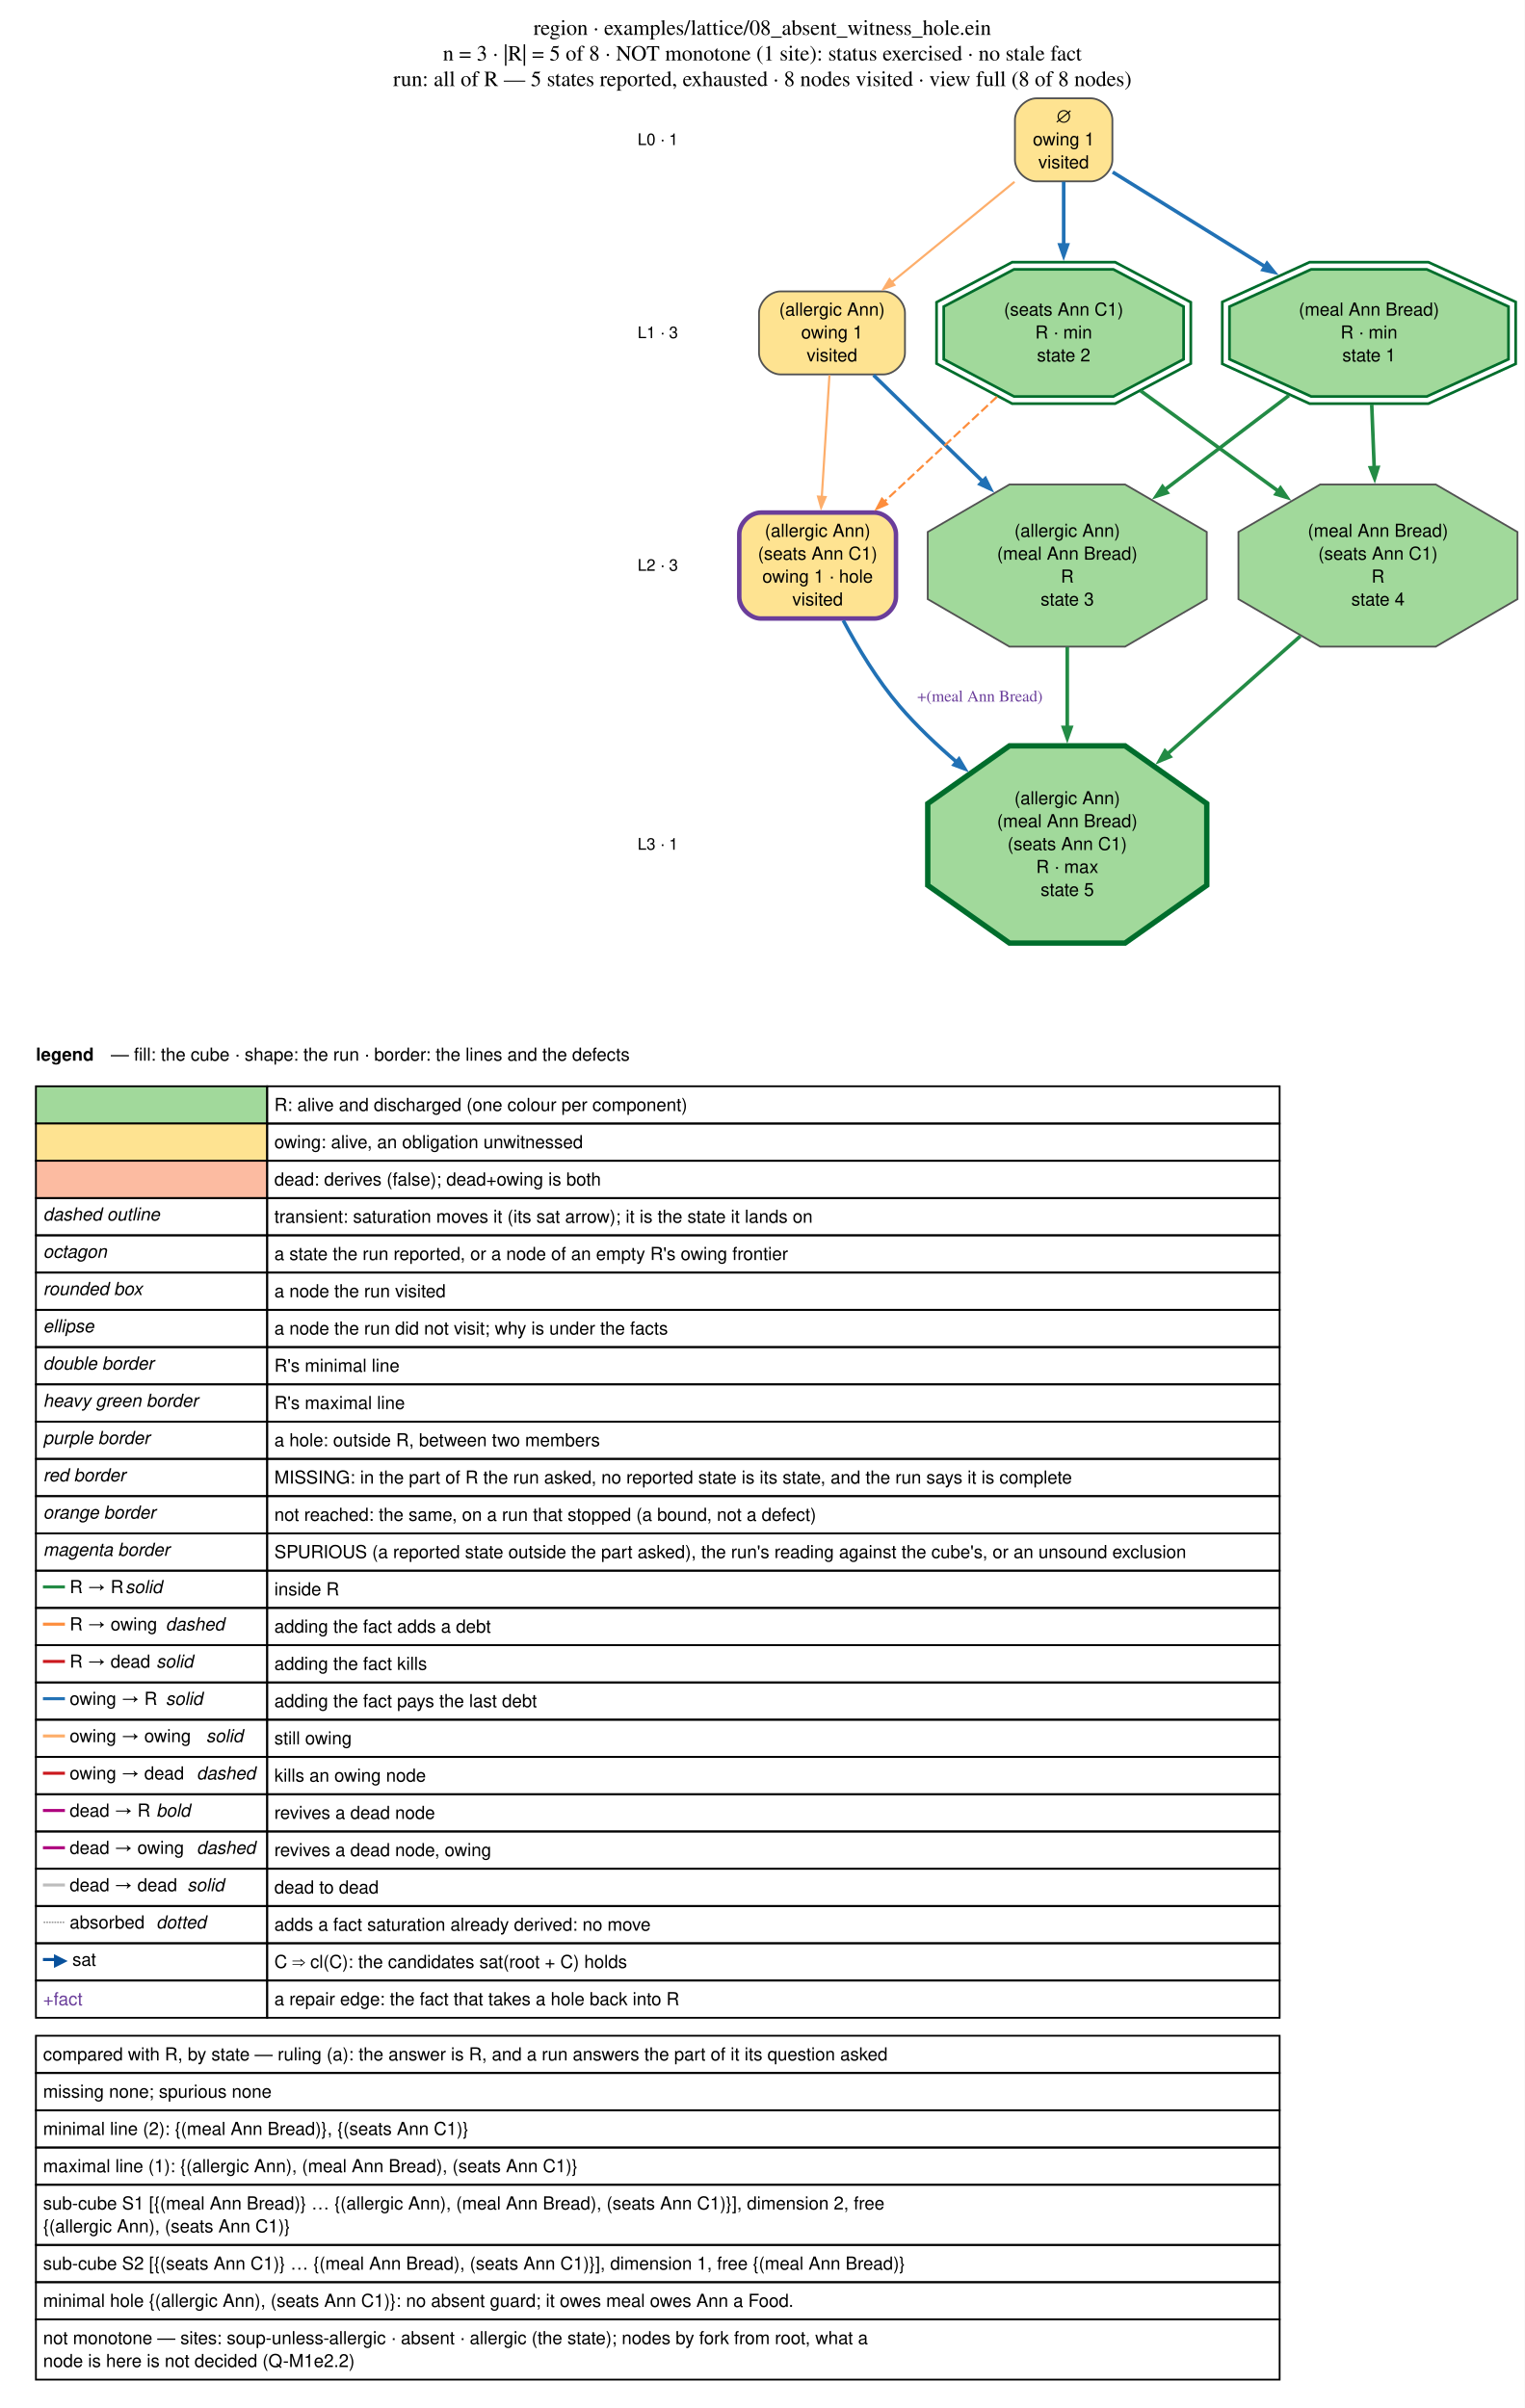
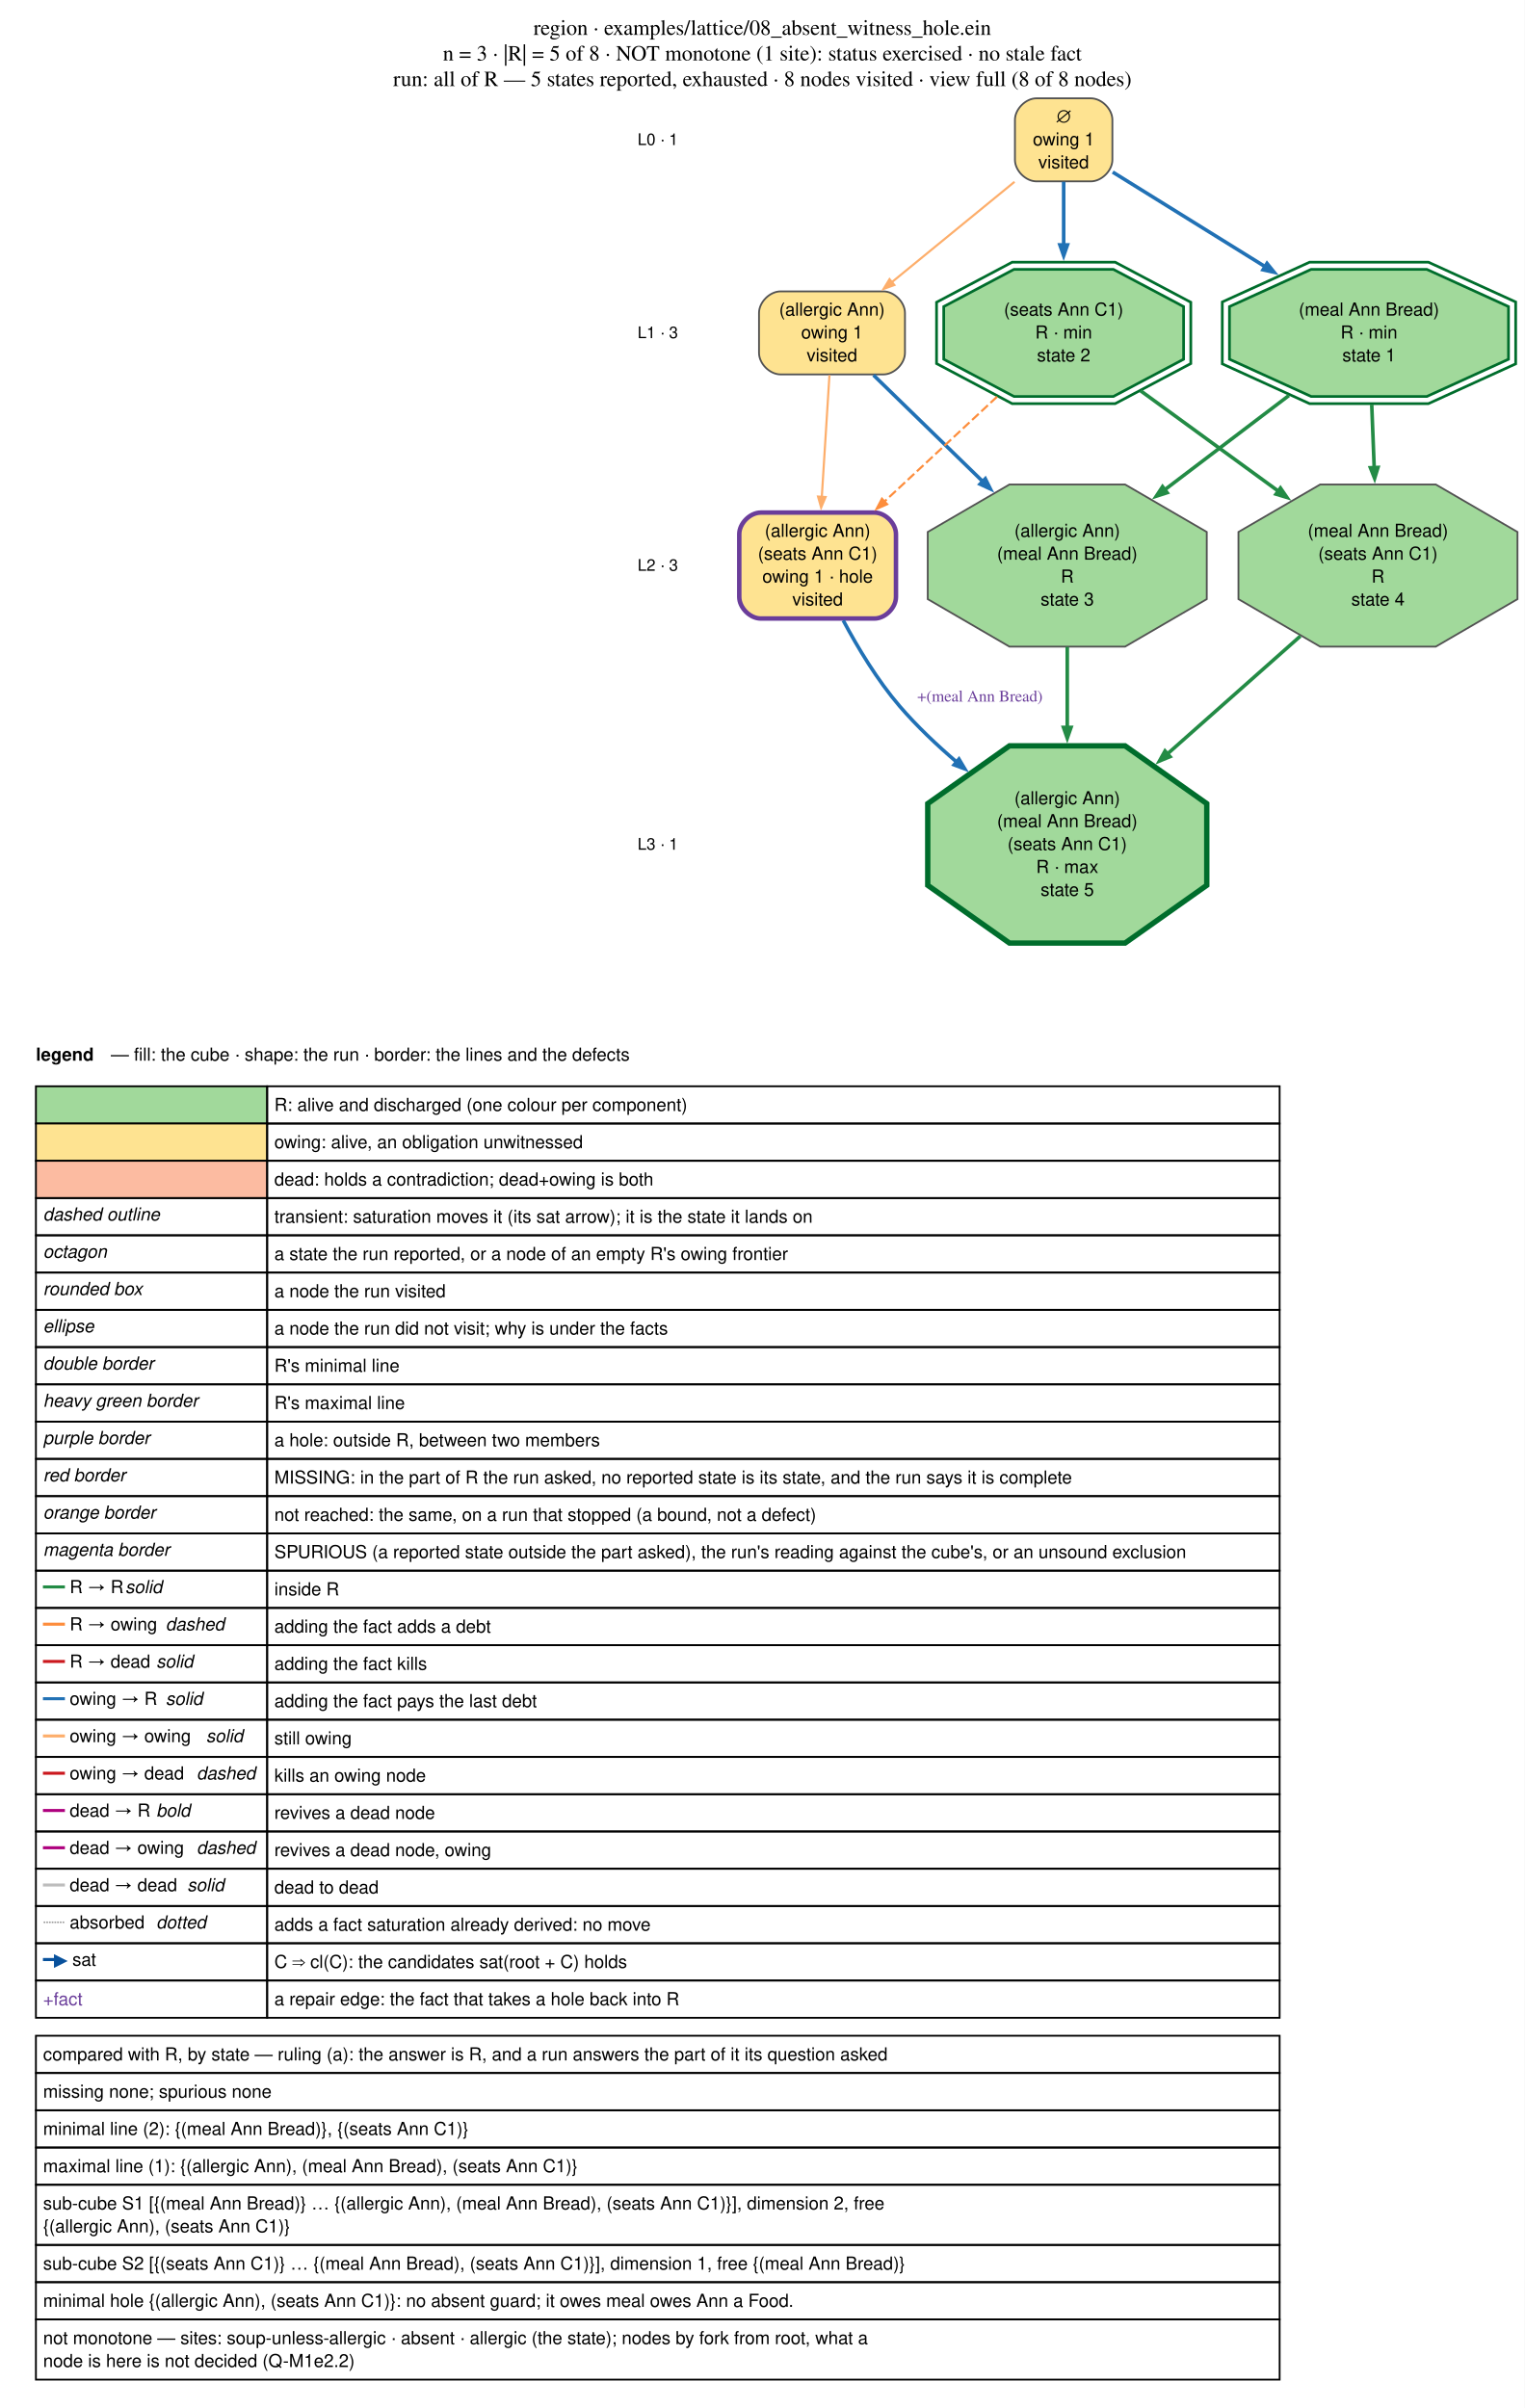
<svg xmlns="http://www.w3.org/2000/svg" xmlns:xlink="http://www.w3.org/1999/xlink" width="849pt" height="1341pt" viewBox="0.00 0.00 849.00 1341.00">
  <g id="graph0" class="graph" transform="scale(1 1) rotate(0) translate(4 1337.19)">
    <polygon fill="white" stroke="none" points="-4,4 -4,-1337.19 844.93,-1337.19 844.93,4 -4,4" />
    <text xml:space="preserve" text-anchor="middle" x="420.47" y="-1317.79" font-family="Times,serif" font-size="12.00">region · examples/lattice/08_absent_witness_hole.ein</text>
    <text xml:space="preserve" text-anchor="middle" x="420.47" y="-1303.54" font-family="Times,serif" font-size="12.00">n = 3 · |R| = 5 of 8 · NOT monotone (1 site): status exercised · no stale fact</text>
    <text xml:space="preserve" text-anchor="middle" x="420.47" y="-1289.29" font-family="Times,serif" font-size="12.00">run: all of R — 5 states reported, exhausted · 8 nodes visited · view full (8 of 8 nodes)</text>
    <g id="node1" class="node">
      <text xml:space="preserve" text-anchor="middle" x="362.25" y="-1256.39" font-family="Helvetica,sans-Serif" font-size="9.00">L0 · 1</text>
    </g>
    <g id="node2" class="node">
      <text xml:space="preserve" text-anchor="middle" x="362.25" y="-1148.87" font-family="Helvetica,sans-Serif" font-size="9.00">L1 · 3</text>
    </g>
    <g id="node3" class="node">
      <text xml:space="preserve" text-anchor="middle" x="362.25" y="-1019.31" font-family="Helvetica,sans-Serif" font-size="9.00">L2 · 3</text>
    </g>
    <g id="node4" class="node">
      <text xml:space="preserve" text-anchor="middle" x="362.25" y="-863.99" font-family="Helvetica,sans-Serif" font-size="9.00">L3 · 1</text>
    </g>
    <g id="node13" class="node">
      <text xml:space="preserve" text-anchor="start" x="16" y="-746.5" font-family="Helvetica,sans-Serif" font-weight="bold" font-size="10.00">legend</text>
      <text xml:space="preserve" text-anchor="start" x="55" y="-746.5" font-family="Helvetica,sans-Serif" font-size="10.00"> — fill: the cube · shape: the run · border: the lines and the defects</text>
      <polygon fill="#a1d99b" stroke="none" points="16,-711.5 16,-732.25 144.75,-732.25 144.75,-711.5 16,-711.5" />
      <polygon fill="none" stroke="black" points="16,-711.5 16,-732.25 144.75,-732.25 144.75,-711.5 16,-711.5" />
      <text xml:space="preserve" text-anchor="start" x="78.88" y="-718.5" font-family="Helvetica,sans-Serif" font-size="10.00"> </text>
      <polygon fill="none" stroke="black" points="144.75,-711.5 144.75,-732.25 708.5,-732.25 708.5,-711.5 144.75,-711.5" />
      <text xml:space="preserve" text-anchor="start" x="148.75" y="-718.5" font-family="Helvetica,sans-Serif" font-size="10.00">R: alive and discharged (one colour per component)</text>
      <polygon fill="#fee391" stroke="none" points="16,-690.75 16,-711.5 144.75,-711.5 144.75,-690.75 16,-690.75" />
      <polygon fill="none" stroke="black" points="16,-690.75 16,-711.5 144.75,-711.5 144.75,-690.75 16,-690.75" />
      <text xml:space="preserve" text-anchor="start" x="78.88" y="-697.75" font-family="Helvetica,sans-Serif" font-size="10.00"> </text>
      <polygon fill="none" stroke="black" points="144.75,-690.75 144.75,-711.5 708.5,-711.5 708.5,-690.75 144.75,-690.75" />
      <text xml:space="preserve" text-anchor="start" x="148.75" y="-697.75" font-family="Helvetica,sans-Serif" font-size="10.00">owing: alive, an obligation unwitnessed</text>
      <polygon fill="#fcbba1" stroke="none" points="16,-670 16,-690.75 144.75,-690.75 144.75,-670 16,-670" />
      <polygon fill="none" stroke="black" points="16,-670 16,-690.75 144.75,-690.75 144.75,-670 16,-670" />
      <text xml:space="preserve" text-anchor="start" x="78.88" y="-677" font-family="Helvetica,sans-Serif" font-size="10.00"> </text>
      <polygon fill="none" stroke="black" points="144.75,-670 144.75,-690.75 708.5,-690.75 708.5,-670 144.75,-670" />
-       <text xml:space="preserve" text-anchor="start" x="148.75" y="-677" font-family="Helvetica,sans-Serif" font-size="10.00">dead: derives (false); dead+owing is both</text>
+       <text xml:space="preserve" text-anchor="start" x="148.75" y="-677" font-family="Helvetica,sans-Serif" font-size="10.00">dead: holds a contradiction; dead+owing is both</text>
      <polygon fill="none" stroke="black" points="16,-649.25 16,-670 144.75,-670 144.75,-649.25 16,-649.25" />
      <text xml:space="preserve" text-anchor="start" x="20" y="-657.5" font-family="Helvetica,sans-Serif" font-style="italic" font-size="10.00">dashed outline</text>
      <polygon fill="none" stroke="black" points="144.75,-649.25 144.75,-670 708.5,-670 708.5,-649.25 144.75,-649.25" />
      <text xml:space="preserve" text-anchor="start" x="148.75" y="-656.25" font-family="Helvetica,sans-Serif" font-size="10.00">transient: saturation moves it (its sat arrow); it is the state it lands on</text>
      <polygon fill="none" stroke="black" points="16,-628.5 16,-649.25 144.75,-649.25 144.75,-628.5 16,-628.5" />
      <text xml:space="preserve" text-anchor="start" x="20" y="-636.75" font-family="Helvetica,sans-Serif" font-style="italic" font-size="10.00">octagon</text>
      <polygon fill="none" stroke="black" points="144.75,-628.5 144.75,-649.25 708.5,-649.25 708.5,-628.5 144.75,-628.5" />
      <text xml:space="preserve" text-anchor="start" x="148.75" y="-635.5" font-family="Helvetica,sans-Serif" font-size="10.00">a state the run reported, or a node of an empty R's owing frontier</text>
      <polygon fill="none" stroke="black" points="16,-607.75 16,-628.5 144.75,-628.5 144.75,-607.75 16,-607.75" />
      <text xml:space="preserve" text-anchor="start" x="20" y="-616" font-family="Helvetica,sans-Serif" font-style="italic" font-size="10.00">rounded box</text>
      <polygon fill="none" stroke="black" points="144.75,-607.75 144.75,-628.5 708.5,-628.5 708.5,-607.75 144.75,-607.75" />
      <text xml:space="preserve" text-anchor="start" x="148.75" y="-614.75" font-family="Helvetica,sans-Serif" font-size="10.00">a node the run visited</text>
      <polygon fill="none" stroke="black" points="16,-587 16,-607.75 144.75,-607.75 144.75,-587 16,-587" />
      <text xml:space="preserve" text-anchor="start" x="20" y="-595.25" font-family="Helvetica,sans-Serif" font-style="italic" font-size="10.00">ellipse</text>
      <polygon fill="none" stroke="black" points="144.75,-587 144.75,-607.75 708.5,-607.75 708.5,-587 144.75,-587" />
      <text xml:space="preserve" text-anchor="start" x="148.75" y="-594" font-family="Helvetica,sans-Serif" font-size="10.00">a node the run did not visit; why is under the facts</text>
      <polygon fill="none" stroke="black" points="16,-566.25 16,-587 144.75,-587 144.75,-566.25 16,-566.25" />
      <text xml:space="preserve" text-anchor="start" x="20" y="-574.5" font-family="Helvetica,sans-Serif" font-style="italic" font-size="10.00">double border</text>
      <polygon fill="none" stroke="black" points="144.75,-566.25 144.75,-587 708.5,-587 708.5,-566.25 144.75,-566.25" />
      <text xml:space="preserve" text-anchor="start" x="148.75" y="-573.25" font-family="Helvetica,sans-Serif" font-size="10.00">R's minimal line</text>
      <polygon fill="none" stroke="black" points="16,-545.5 16,-566.25 144.75,-566.25 144.75,-545.5 16,-545.5" />
      <text xml:space="preserve" text-anchor="start" x="20" y="-553.75" font-family="Helvetica,sans-Serif" font-style="italic" font-size="10.00">heavy green border</text>
      <polygon fill="none" stroke="black" points="144.75,-545.5 144.75,-566.25 708.5,-566.25 708.5,-545.5 144.75,-545.5" />
      <text xml:space="preserve" text-anchor="start" x="148.75" y="-552.5" font-family="Helvetica,sans-Serif" font-size="10.00">R's maximal line</text>
      <polygon fill="none" stroke="black" points="16,-524.75 16,-545.5 144.75,-545.5 144.75,-524.75 16,-524.75" />
      <text xml:space="preserve" text-anchor="start" x="20" y="-533" font-family="Helvetica,sans-Serif" font-style="italic" font-size="10.00">purple border</text>
      <polygon fill="none" stroke="black" points="144.75,-524.75 144.75,-545.5 708.5,-545.5 708.5,-524.75 144.75,-524.75" />
      <text xml:space="preserve" text-anchor="start" x="148.75" y="-531.75" font-family="Helvetica,sans-Serif" font-size="10.00">a hole: outside R, between two members</text>
      <polygon fill="none" stroke="black" points="16,-504 16,-524.75 144.75,-524.75 144.75,-504 16,-504" />
      <text xml:space="preserve" text-anchor="start" x="20" y="-512.25" font-family="Helvetica,sans-Serif" font-style="italic" font-size="10.00">red border</text>
      <polygon fill="none" stroke="black" points="144.75,-504 144.75,-524.75 708.5,-524.75 708.5,-504 144.75,-504" />
      <text xml:space="preserve" text-anchor="start" x="148.75" y="-511" font-family="Helvetica,sans-Serif" font-size="10.00">MISSING: in the part of R the run asked, no reported state is its state, and the run says it is complete</text>
      <polygon fill="none" stroke="black" points="16,-483.25 16,-504 144.75,-504 144.75,-483.25 16,-483.25" />
      <text xml:space="preserve" text-anchor="start" x="20" y="-491.5" font-family="Helvetica,sans-Serif" font-style="italic" font-size="10.00">orange border</text>
      <polygon fill="none" stroke="black" points="144.75,-483.25 144.75,-504 708.5,-504 708.5,-483.25 144.75,-483.25" />
      <text xml:space="preserve" text-anchor="start" x="148.75" y="-490.25" font-family="Helvetica,sans-Serif" font-size="10.00">not reached: the same, on a run that stopped (a bound, not a defect)</text>
      <polygon fill="none" stroke="black" points="16,-462.5 16,-483.25 144.75,-483.25 144.75,-462.5 16,-462.5" />
      <text xml:space="preserve" text-anchor="start" x="20" y="-470.75" font-family="Helvetica,sans-Serif" font-style="italic" font-size="10.00">magenta border</text>
      <polygon fill="none" stroke="black" points="144.75,-462.5 144.75,-483.25 708.5,-483.25 708.5,-462.5 144.75,-462.5" />
      <text xml:space="preserve" text-anchor="start" x="148.75" y="-469.5" font-family="Helvetica,sans-Serif" font-size="10.00">SPURIOUS (a reported state outside the part asked), the run's reading against the cube's, or an unsound exclusion</text>
      <polygon fill="none" stroke="black" points="16,-441.75 16,-462.5 144.75,-462.5 144.75,-441.75 16,-441.75" />
      <text xml:space="preserve" text-anchor="start" x="20" y="-450" font-family="Helvetica,sans-Serif" font-weight="bold" font-size="10.00" fill="#238b45">━━</text>
      <text xml:space="preserve" text-anchor="start" x="32" y="-450" font-family="Helvetica,sans-Serif" font-size="10.00"> R → R </text>
      <text xml:space="preserve" text-anchor="start" x="65.75" y="-450" font-family="Helvetica,sans-Serif" font-style="italic" font-size="10.00">solid</text>
      <polygon fill="none" stroke="black" points="144.75,-441.75 144.75,-462.5 708.5,-462.5 708.5,-441.75 144.75,-441.75" />
      <text xml:space="preserve" text-anchor="start" x="148.75" y="-448.75" font-family="Helvetica,sans-Serif" font-size="10.00">inside R</text>
      <polygon fill="none" stroke="black" points="16,-421 16,-441.75 144.75,-441.75 144.75,-421 16,-421" />
      <text xml:space="preserve" text-anchor="start" x="20" y="-429.25" font-family="Helvetica,sans-Serif" font-weight="bold" font-size="10.00" fill="#fd8d3c">━━</text>
      <text xml:space="preserve" text-anchor="start" x="32" y="-429.25" font-family="Helvetica,sans-Serif" font-size="10.00"> R → owing </text>
      <text xml:space="preserve" text-anchor="start" x="88.25" y="-429.25" font-family="Helvetica,sans-Serif" font-style="italic" font-size="10.00">dashed</text>
      <polygon fill="none" stroke="black" points="144.75,-421 144.75,-441.75 708.5,-441.75 708.5,-421 144.75,-421" />
      <text xml:space="preserve" text-anchor="start" x="148.75" y="-428" font-family="Helvetica,sans-Serif" font-size="10.00">adding the fact adds a debt</text>
      <polygon fill="none" stroke="black" points="16,-400.25 16,-421 144.75,-421 144.75,-400.25 16,-400.25" />
      <text xml:space="preserve" text-anchor="start" x="20" y="-408.5" font-family="Helvetica,sans-Serif" font-weight="bold" font-size="10.00" fill="#cb181d">━━</text>
      <text xml:space="preserve" text-anchor="start" x="32" y="-408.5" font-family="Helvetica,sans-Serif" font-size="10.00"> R → dead </text>
      <text xml:space="preserve" text-anchor="start" x="83" y="-408.5" font-family="Helvetica,sans-Serif" font-style="italic" font-size="10.00">solid</text>
      <polygon fill="none" stroke="black" points="144.75,-400.25 144.75,-421 708.5,-421 708.5,-400.25 144.75,-400.25" />
      <text xml:space="preserve" text-anchor="start" x="148.75" y="-407.25" font-family="Helvetica,sans-Serif" font-size="10.00">adding the fact kills</text>
      <polygon fill="none" stroke="black" points="16,-379.5 16,-400.25 144.75,-400.25 144.75,-379.5 16,-379.5" />
      <text xml:space="preserve" text-anchor="start" x="20" y="-387.75" font-family="Helvetica,sans-Serif" font-weight="bold" font-size="10.00" fill="#2171b5">━━</text>
      <text xml:space="preserve" text-anchor="start" x="32" y="-387.75" font-family="Helvetica,sans-Serif" font-size="10.00"> owing → R </text>
      <text xml:space="preserve" text-anchor="start" x="88.25" y="-387.75" font-family="Helvetica,sans-Serif" font-style="italic" font-size="10.00">solid</text>
      <polygon fill="none" stroke="black" points="144.75,-379.5 144.75,-400.25 708.5,-400.25 708.5,-379.5 144.75,-379.5" />
      <text xml:space="preserve" text-anchor="start" x="148.75" y="-386.5" font-family="Helvetica,sans-Serif" font-size="10.00">adding the fact pays the last debt</text>
      <polygon fill="none" stroke="black" points="16,-358.75 16,-379.5 144.75,-379.5 144.75,-358.75 16,-358.75" />
      <text xml:space="preserve" text-anchor="start" x="20" y="-367" font-family="Helvetica,sans-Serif" font-weight="bold" font-size="10.00" fill="#fdae6b">━━</text>
      <text xml:space="preserve" text-anchor="start" x="32" y="-367" font-family="Helvetica,sans-Serif" font-size="10.00"> owing → owing </text>
      <text xml:space="preserve" text-anchor="start" x="110.75" y="-367" font-family="Helvetica,sans-Serif" font-style="italic" font-size="10.00">solid</text>
      <polygon fill="none" stroke="black" points="144.75,-358.75 144.75,-379.5 708.5,-379.5 708.5,-358.75 144.75,-358.75" />
      <text xml:space="preserve" text-anchor="start" x="148.75" y="-365.75" font-family="Helvetica,sans-Serif" font-size="10.00">still owing</text>
      <polygon fill="none" stroke="black" points="16,-338 16,-358.75 144.75,-358.75 144.75,-338 16,-338" />
      <text xml:space="preserve" text-anchor="start" x="20" y="-346.25" font-family="Helvetica,sans-Serif" font-weight="bold" font-size="10.00" fill="#cb181d">━━</text>
      <text xml:space="preserve" text-anchor="start" x="32" y="-346.25" font-family="Helvetica,sans-Serif" font-size="10.00"> owing → dead </text>
      <text xml:space="preserve" text-anchor="start" x="105.5" y="-346.25" font-family="Helvetica,sans-Serif" font-style="italic" font-size="10.00">dashed</text>
      <polygon fill="none" stroke="black" points="144.75,-338 144.75,-358.75 708.5,-358.75 708.5,-338 144.75,-338" />
      <text xml:space="preserve" text-anchor="start" x="148.75" y="-345" font-family="Helvetica,sans-Serif" font-size="10.00">kills an owing node</text>
      <polygon fill="none" stroke="black" points="16,-317.25 16,-338 144.75,-338 144.75,-317.25 16,-317.25" />
      <text xml:space="preserve" text-anchor="start" x="20" y="-325.5" font-family="Helvetica,sans-Serif" font-weight="bold" font-size="10.00" fill="#ae017e">━━</text>
      <text xml:space="preserve" text-anchor="start" x="32" y="-325.5" font-family="Helvetica,sans-Serif" font-size="10.00"> dead → R </text>
      <text xml:space="preserve" text-anchor="start" x="83" y="-325.5" font-family="Helvetica,sans-Serif" font-style="italic" font-size="10.00">bold</text>
      <polygon fill="none" stroke="black" points="144.75,-317.25 144.75,-338 708.5,-338 708.5,-317.25 144.75,-317.25" />
      <text xml:space="preserve" text-anchor="start" x="148.75" y="-324.25" font-family="Helvetica,sans-Serif" font-size="10.00">revives a dead node</text>
      <polygon fill="none" stroke="black" points="16,-296.5 16,-317.25 144.75,-317.25 144.75,-296.5 16,-296.5" />
      <text xml:space="preserve" text-anchor="start" x="20" y="-304.75" font-family="Helvetica,sans-Serif" font-weight="bold" font-size="10.00" fill="#ae017e">━━</text>
      <text xml:space="preserve" text-anchor="start" x="32" y="-304.75" font-family="Helvetica,sans-Serif" font-size="10.00"> dead → owing </text>
      <text xml:space="preserve" text-anchor="start" x="105.5" y="-304.75" font-family="Helvetica,sans-Serif" font-style="italic" font-size="10.00">dashed</text>
      <polygon fill="none" stroke="black" points="144.75,-296.5 144.75,-317.25 708.5,-317.25 708.5,-296.5 144.75,-296.5" />
      <text xml:space="preserve" text-anchor="start" x="148.75" y="-303.5" font-family="Helvetica,sans-Serif" font-size="10.00">revives a dead node, owing</text>
      <polygon fill="none" stroke="black" points="16,-275.75 16,-296.5 144.75,-296.5 144.75,-275.75 16,-275.75" />
      <text xml:space="preserve" text-anchor="start" x="20" y="-284" font-family="Helvetica,sans-Serif" font-weight="bold" font-size="10.00" fill="#bdbdbd">━━</text>
      <text xml:space="preserve" text-anchor="start" x="32" y="-284" font-family="Helvetica,sans-Serif" font-size="10.00"> dead → dead </text>
      <text xml:space="preserve" text-anchor="start" x="100.25" y="-284" font-family="Helvetica,sans-Serif" font-style="italic" font-size="10.00">solid</text>
      <polygon fill="none" stroke="black" points="144.75,-275.75 144.75,-296.5 708.5,-296.5 708.5,-275.75 144.75,-275.75" />
      <text xml:space="preserve" text-anchor="start" x="148.75" y="-282.75" font-family="Helvetica,sans-Serif" font-size="10.00">dead to dead</text>
      <polygon fill="none" stroke="black" points="16,-255 16,-275.75 144.75,-275.75 144.75,-255 16,-255" />
      <text xml:space="preserve" text-anchor="start" x="20" y="-263.25" font-family="Helvetica,sans-Serif" font-weight="bold" font-size="10.00" fill="#969696">┈┈</text>
      <text xml:space="preserve" text-anchor="start" x="32" y="-263.25" font-family="Helvetica,sans-Serif" font-size="10.00"> absorbed </text>
      <text xml:space="preserve" text-anchor="start" x="83" y="-263.25" font-family="Helvetica,sans-Serif" font-style="italic" font-size="10.00">dotted</text>
      <polygon fill="none" stroke="black" points="144.75,-255 144.75,-275.75 708.5,-275.75 708.5,-255 144.75,-255" />
      <text xml:space="preserve" text-anchor="start" x="148.75" y="-262" font-family="Helvetica,sans-Serif" font-size="10.00">adds a fact saturation already derived: no move</text>
      <polygon fill="none" stroke="black" points="16,-234.25 16,-255 144.75,-255 144.75,-234.25 16,-234.25" />
      <text xml:space="preserve" text-anchor="start" x="20" y="-242.5" font-family="Helvetica,sans-Serif" font-weight="bold" font-size="10.00" fill="#08519c">━▶</text>
      <text xml:space="preserve" text-anchor="start" x="33.5" y="-242.5" font-family="Helvetica,sans-Serif" font-size="10.00"> sat</text>
      <polygon fill="none" stroke="black" points="144.75,-234.25 144.75,-255 708.5,-255 708.5,-234.25 144.75,-234.25" />
      <text xml:space="preserve" text-anchor="start" x="148.75" y="-241.25" font-family="Helvetica,sans-Serif" font-size="10.00">C ⇒ cl(C): the candidates sat(root + C) holds</text>
      <polygon fill="none" stroke="black" points="16,-213.5 16,-234.25 144.75,-234.25 144.75,-213.5 16,-213.5" />
      <text xml:space="preserve" text-anchor="start" x="20" y="-220.5" font-family="Helvetica,sans-Serif" font-size="10.00" fill="#6a3d9a">+fact</text>
      <polygon fill="none" stroke="black" points="144.75,-213.5 144.75,-234.25 708.5,-234.25 708.5,-213.5 144.75,-213.5" />
      <text xml:space="preserve" text-anchor="start" x="148.75" y="-220.5" font-family="Helvetica,sans-Serif" font-size="10.00">a repair edge: the fact that takes a hole back into R</text>
      <polygon fill="none" stroke="black" points="16,-182.75 16,-203.5 708.5,-203.5 708.5,-182.75 16,-182.75" />
      <text xml:space="preserve" text-anchor="start" x="20" y="-189.75" font-family="Helvetica,sans-Serif" font-size="10.00">compared with R, by state — ruling (a): the answer is R, and a run answers the part of it its question asked</text>
      <polygon fill="none" stroke="black" points="16,-162 16,-182.75 708.5,-182.75 708.5,-162 16,-162" />
      <text xml:space="preserve" text-anchor="start" x="20" y="-169" font-family="Helvetica,sans-Serif" font-size="10.00">missing none; spurious none</text>
      <polygon fill="none" stroke="black" points="16,-141.25 16,-162 708.5,-162 708.5,-141.25 16,-141.25" />
      <text xml:space="preserve" text-anchor="start" x="20" y="-148.25" font-family="Helvetica,sans-Serif" font-size="10.00">minimal line (2): {(meal Ann Bread)}, {(seats Ann C1)}</text>
      <polygon fill="none" stroke="black" points="16,-120.5 16,-141.25 708.5,-141.25 708.5,-120.5 16,-120.5" />
      <text xml:space="preserve" text-anchor="start" x="20" y="-127.5" font-family="Helvetica,sans-Serif" font-size="10.00">maximal line (1): {(allergic Ann), (meal Ann Bread), (seats Ann C1)}</text>
      <polygon fill="none" stroke="black" points="16,-87 16,-120.5 708.5,-120.5 708.5,-87 16,-87" />
      <text xml:space="preserve" text-anchor="start" x="20" y="-106.75" font-family="Helvetica,sans-Serif" font-size="10.00">sub-cube S1 [{(meal Ann Bread)} … {(allergic Ann), (meal Ann Bread), (seats Ann C1)}], dimension 2, free</text>
      <text xml:space="preserve" text-anchor="start" x="20" y="-94" font-family="Helvetica,sans-Serif" font-size="10.00">{(allergic Ann), (seats Ann C1)}</text>
      <polygon fill="none" stroke="black" points="16,-66.25 16,-87 708.5,-87 708.5,-66.25 16,-66.25" />
      <text xml:space="preserve" text-anchor="start" x="20" y="-73.25" font-family="Helvetica,sans-Serif" font-size="10.00">sub-cube S2 [{(seats Ann C1)} … {(meal Ann Bread), (seats Ann C1)}], dimension 1, free {(meal Ann Bread)}</text>
      <polygon fill="none" stroke="black" points="16,-45.5 16,-66.25 708.5,-66.25 708.5,-45.5 16,-45.5" />
      <text xml:space="preserve" text-anchor="start" x="20" y="-52.5" font-family="Helvetica,sans-Serif" font-size="10.00">minimal hole {(allergic Ann), (seats Ann C1)}: no absent guard; it owes meal owes Ann a Food.</text>
      <polygon fill="none" stroke="black" points="16,-12 16,-45.5 708.5,-45.5 708.5,-12 16,-12" />
      <text xml:space="preserve" text-anchor="start" x="20" y="-31.75" font-family="Helvetica,sans-Serif" font-size="10.00">not monotone — sites: soup-unless-allergic · absent · allergic (the state); nodes by fork from root, what a</text>
      <text xml:space="preserve" text-anchor="start" x="20" y="-19" font-family="Helvetica,sans-Serif" font-size="10.00">node is here is not decided (Q-M1e2.2)</text>
    </g>
    <g id="node5" class="node">
      <g id="a_node5">
        <a xlink:title="∅ — owing&#10;owes: meal owes Ann a Food.&#10;run: visited&#10;  visited, read owing">
          <path fill="#fee391" stroke="#525252" d="M603.38,-1282.44C603.38,-1282.44 573.12,-1282.44 573.12,-1282.44 567.12,-1282.44 561.12,-1276.44 561.12,-1270.44 561.12,-1270.44 561.12,-1248.19 561.12,-1248.19 561.12,-1242.19 567.12,-1236.19 573.12,-1236.19 573.12,-1236.19 603.38,-1236.19 603.38,-1236.19 609.38,-1236.19 615.38,-1242.19 615.38,-1248.19 615.38,-1248.19 615.38,-1270.44 615.38,-1270.44 615.38,-1276.44 609.38,-1282.44 603.38,-1282.44" />
          <text xml:space="preserve" text-anchor="middle" x="588.25" y="-1268.94" font-family="Helvetica,sans-Serif" font-size="10.00">∅</text>
          <text xml:space="preserve" text-anchor="middle" x="588.25" y="-1256.19" font-family="Helvetica,sans-Serif" font-size="10.00">owing 1</text>
          <text xml:space="preserve" text-anchor="middle" x="588.25" y="-1243.44" font-family="Helvetica,sans-Serif" font-size="10.00">visited</text>
        </a>
      </g>
    </g>
    <g id="node6" class="node">
      <g id="a_node6">
        <a xlink:title="{(allergic Ann)} — owing&#10;owes: meal owes Ann a Food.&#10;run: visited&#10;  visited, read owing">
          <path fill="#fee391" stroke="#525252" d="M487.88,-1174.92C487.88,-1174.92 430.62,-1174.92 430.62,-1174.92 424.62,-1174.92 418.62,-1168.92 418.62,-1162.92 418.62,-1162.92 418.62,-1140.67 418.62,-1140.67 418.62,-1134.67 424.62,-1128.67 430.62,-1128.67 430.62,-1128.67 487.88,-1128.67 487.88,-1128.67 493.88,-1128.67 499.88,-1134.67 499.88,-1140.67 499.88,-1140.67 499.88,-1162.92 499.88,-1162.92 499.88,-1168.92 493.88,-1174.92 487.88,-1174.92" />
          <text xml:space="preserve" text-anchor="middle" x="459.25" y="-1161.42" font-family="Helvetica,sans-Serif" font-size="10.00">(allergic Ann)</text>
          <text xml:space="preserve" text-anchor="middle" x="459.25" y="-1148.67" font-family="Helvetica,sans-Serif" font-size="10.00">owing 1</text>
          <text xml:space="preserve" text-anchor="middle" x="459.25" y="-1135.92" font-family="Helvetica,sans-Serif" font-size="10.00">visited</text>
        </a>
      </g>
    </g>
    <g id="edge4" class="edge">
      <g id="a_edge4">
        <a xlink:title="∅ + (allergic Ann) → {(allergic Ann)}: owing → owing">
          <path fill="none" stroke="#fdae6b" stroke-width="1.2" d="M560.89,-1235.94C540.88,-1219.57 513.64,-1197.28 492.39,-1179.9" />
          <polygon fill="#fdae6b" stroke="#fdae6b" stroke-width="1.2" points="493.95,-1178.46 487.97,-1176.29 491.29,-1181.71 493.95,-1178.46" />
        </a>
      </g>
    </g>
    <g id="node7" class="node">
      <g id="a_node7">
        <a xlink:title="{(meal Ann Bread)} — R&#10;in sub-cube S1&#10;run: state 1&#10;  visited, read in-r">
          <polygon fill="#a1d99b" stroke="#006d2c" stroke-width="1.5" points="835.93,-1137.13 835.93,-1166.45 790.43,-1187.19 726.07,-1187.19 680.57,-1166.45 680.57,-1137.13 726.07,-1116.39 790.43,-1116.39 835.93,-1137.13" />
          <polygon fill="none" stroke="#006d2c" stroke-width="1.5" points="839.93,-1134.56 839.93,-1169.03 791.3,-1191.19 725.2,-1191.19 676.57,-1169.03 676.57,-1134.56 725.2,-1112.39 791.3,-1112.39 839.93,-1134.56" />
          <text xml:space="preserve" text-anchor="middle" x="758.25" y="-1161.42" font-family="Helvetica,sans-Serif" font-size="10.00">(meal Ann Bread)</text>
          <text xml:space="preserve" text-anchor="middle" x="758.25" y="-1148.67" font-family="Helvetica,sans-Serif" font-size="10.00">R · min</text>
          <text xml:space="preserve" text-anchor="middle" x="758.25" y="-1135.92" font-family="Helvetica,sans-Serif" font-size="10.00">state 1</text>
        </a>
      </g>
    </g>
    <g id="edge5" class="edge">
      <g id="a_edge5">
        <a xlink:title="∅ + (meal Ann Bread) → {(meal Ann Bread)}: owing → R">
          <path fill="none" stroke="#2171b5" stroke-width="2" d="M615.56,-1241.36C638.4,-1227.19 671.74,-1206.49 700.46,-1188.67" />
          <polygon fill="#2171b5" stroke="#2171b5" stroke-width="2" points="701.47,-1190.51 705.46,-1185.56 699.26,-1186.94 701.47,-1190.51" />
        </a>
      </g>
    </g>
    <g id="node8" class="node">
      <g id="a_node8">
        <a xlink:title="{(seats Ann C1)} — R&#10;1 derived facts are not coordinates (1 over a candidate relation)&#10;in sub-cube S2&#10;run: state 2&#10;  visited, read in-r">
          <polygon fill="#a1d99b" stroke="#006d2c" stroke-width="1.5" points="655.03,-1137.13 655.03,-1166.45 615.91,-1187.19 560.59,-1187.19 521.47,-1166.45 521.47,-1137.13 560.59,-1116.39 615.91,-1116.39 655.03,-1137.13" />
          <polygon fill="none" stroke="#006d2c" stroke-width="1.5" points="659.03,-1134.72 659.03,-1168.86 616.91,-1191.19 559.59,-1191.19 517.47,-1168.86 517.47,-1134.72 559.59,-1112.39 616.91,-1112.39 659.03,-1134.72" />
          <text xml:space="preserve" text-anchor="middle" x="588.25" y="-1161.42" font-family="Helvetica,sans-Serif" font-size="10.00">(seats Ann C1)</text>
          <text xml:space="preserve" text-anchor="middle" x="588.25" y="-1148.67" font-family="Helvetica,sans-Serif" font-size="10.00">R · min</text>
          <text xml:space="preserve" text-anchor="middle" x="588.25" y="-1135.92" font-family="Helvetica,sans-Serif" font-size="10.00">state 2</text>
        </a>
      </g>
    </g>
    <g id="edge6" class="edge">
      <g id="a_edge6">
        <a xlink:title="∅ + (seats Ann C1) → {(seats Ann C1)}: owing → R">
          <path fill="none" stroke="#2171b5" stroke-width="2" d="M588.25,-1235.94C588.25,-1225.62 588.25,-1212.94 588.25,-1200.63" />
          <polygon fill="#2171b5" stroke="#2171b5" stroke-width="2" points="590.35,-1200.79 588.25,-1194.79 586.15,-1200.79 590.35,-1200.79" />
        </a>
      </g>
    </g>
    <g id="node9" class="node">
      <g id="a_node9">
        <a xlink:title="{(allergic Ann), (meal Ann Bread)} — R&#10;in sub-cube S1&#10;run: state 3&#10;  visited, read in-r">
          <polygon fill="#a1d99b" stroke="#525252" points="667.93,-1003.53 667.93,-1040.94 622.43,-1067.39 558.07,-1067.39 512.57,-1040.94 512.57,-1003.53 558.07,-977.08 622.43,-977.08 667.93,-1003.53" />
          <text xml:space="preserve" text-anchor="middle" x="590.25" y="-1038.24" font-family="Helvetica,sans-Serif" font-size="10.00">(allergic Ann)</text>
          <text xml:space="preserve" text-anchor="middle" x="590.25" y="-1025.49" font-family="Helvetica,sans-Serif" font-size="10.00">(meal Ann Bread)</text>
          <text xml:space="preserve" text-anchor="middle" x="590.25" y="-1012.74" font-family="Helvetica,sans-Serif" font-size="10.00">R</text>
          <text xml:space="preserve" text-anchor="middle" x="590.25" y="-999.99" font-family="Helvetica,sans-Serif" font-size="10.00">state 3</text>
        </a>
      </g>
    </g>
    <g id="edge7" class="edge">
      <g id="a_edge7">
        <a xlink:title="{(allergic Ann)} + (meal Ann Bread) → {(allergic Ann), (meal Ann Bread)}: owing → R">
          <path fill="none" stroke="#2171b5" stroke-width="2" d="M482.37,-1128.28C499.21,-1111.88 522.6,-1089.11 543.3,-1068.95" />
          <polygon fill="#2171b5" stroke="#2171b5" stroke-width="2" points="544.62,-1070.59 547.46,-1064.9 541.69,-1067.58 544.62,-1070.59" />
        </a>
      </g>
    </g>
    <g id="node10" class="node">
      <g id="a_node10">
        <a xlink:title="{(allergic Ann), (seats Ann C1)} — owing&#10;owes: meal owes Ann a Food.&#10;run: visited&#10;  visited, read owing">
          <path fill="#fee391" stroke="#6a3d9a" stroke-width="2.5" d="M482.88,-1051.74C482.88,-1051.74 419.62,-1051.74 419.62,-1051.74 413.62,-1051.74 407.62,-1045.74 407.62,-1039.74 407.62,-1039.74 407.62,-1004.74 407.62,-1004.74 407.62,-998.74 413.62,-992.74 419.62,-992.74 419.62,-992.74 482.88,-992.74 482.88,-992.74 488.88,-992.74 494.88,-998.74 494.88,-1004.74 494.88,-1004.74 494.88,-1039.74 494.88,-1039.74 494.88,-1045.74 488.88,-1051.74 482.88,-1051.74" />
          <text xml:space="preserve" text-anchor="middle" x="451.25" y="-1038.24" font-family="Helvetica,sans-Serif" font-size="10.00">(allergic Ann)</text>
          <text xml:space="preserve" text-anchor="middle" x="451.25" y="-1025.49" font-family="Helvetica,sans-Serif" font-size="10.00">(seats Ann C1)</text>
          <text xml:space="preserve" text-anchor="middle" x="451.25" y="-1012.74" font-family="Helvetica,sans-Serif" font-size="10.00">owing 1 · hole</text>
          <text xml:space="preserve" text-anchor="middle" x="451.25" y="-999.99" font-family="Helvetica,sans-Serif" font-size="10.00">visited</text>
        </a>
      </g>
    </g>
    <g id="edge8" class="edge">
      <g id="a_edge8">
        <a xlink:title="{(allergic Ann)} + (seats Ann C1) → {(allergic Ann), (seats Ann C1)}: owing → owing">
          <path fill="none" stroke="#fdae6b" stroke-width="1.2" d="M457.84,-1128.28C456.66,-1109.47 454.95,-1082.27 453.57,-1060.26" />
          <polygon fill="#fdae6b" stroke="#fdae6b" stroke-width="1.2" points="455.68,-1060.38 453.21,-1054.53 451.49,-1060.65 455.68,-1060.38" />
        </a>
      </g>
    </g>
    <g id="edge9" class="edge">
      <g id="a_edge9">
        <a xlink:title="{(meal Ann Bread)} + (allergic Ann) → {(allergic Ann), (meal Ann Bread)}: R → R">
          <path fill="none" stroke="#238b45" stroke-width="2" d="M713.67,-1116.94C692.44,-1100.83 666.87,-1081.41 644.52,-1064.44" />
          <polygon fill="#238b45" stroke="#238b45" stroke-width="2" points="645.85,-1062.82 639.8,-1060.86 643.31,-1066.16 645.85,-1062.82" />
        </a>
      </g>
    </g>
    <g id="node11" class="node">
      <g id="a_node11">
        <a xlink:title="{(meal Ann Bread), (seats Ann C1)} — R&#10;1 derived facts are not coordinates (1 over a candidate relation)&#10;in sub-cube S1, S2&#10;run: state 4&#10;  visited, read in-r">
          <polygon fill="#a1d99b" stroke="#525252" points="840.93,-1003.53 840.93,-1040.94 795.43,-1067.39 731.07,-1067.39 685.57,-1040.94 685.57,-1003.53 731.07,-977.08 795.43,-977.08 840.93,-1003.53" />
          <text xml:space="preserve" text-anchor="middle" x="763.25" y="-1038.24" font-family="Helvetica,sans-Serif" font-size="10.00">(meal Ann Bread)</text>
          <text xml:space="preserve" text-anchor="middle" x="763.25" y="-1025.49" font-family="Helvetica,sans-Serif" font-size="10.00">(seats Ann C1)</text>
          <text xml:space="preserve" text-anchor="middle" x="763.25" y="-1012.74" font-family="Helvetica,sans-Serif" font-size="10.00">R</text>
          <text xml:space="preserve" text-anchor="middle" x="763.25" y="-999.99" font-family="Helvetica,sans-Serif" font-size="10.00">state 4</text>
        </a>
      </g>
    </g>
    <g id="edge10" class="edge">
      <g id="a_edge10">
        <a xlink:title="{(meal Ann Bread)} + (seats Ann C1) → {(meal Ann Bread), (seats Ann C1)}: R → R">
          <path fill="none" stroke="#238b45" stroke-width="2" d="M759.78,-1111.83C760.21,-1100.74 760.69,-1088.46 761.16,-1076.66" />
          <polygon fill="#238b45" stroke="#238b45" stroke-width="2" points="763.25,-1076.87 761.39,-1070.79 759.05,-1076.7 763.25,-1076.87" />
        </a>
      </g>
    </g>
    <g id="edge11" class="edge">
      <g id="a_edge11">
        <a xlink:title="{(seats Ann C1)} + (allergic Ann) → {(allergic Ann), (seats Ann C1)}: R → owing">
          <path fill="none" stroke="#fd8d3c" stroke-width="1.2" stroke-dasharray="5,2" d="M551.18,-1116.27C531.62,-1098.06 507.7,-1075.79 488.16,-1057.61" />
          <polygon fill="#fd8d3c" stroke="#fd8d3c" stroke-width="1.2" points="489.93,-1056.38 484.11,-1053.83 487.07,-1059.45 489.93,-1056.38" />
        </a>
      </g>
    </g>
    <g id="edge12" class="edge">
      <g id="a_edge12">
        <a xlink:title="{(seats Ann C1)} + (meal Ann Bread) → {(meal Ann Bread), (seats Ann C1)}: R → R">
          <path fill="none" stroke="#238b45" stroke-width="2" d="M631.06,-1119.59C654.18,-1102.74 682.98,-1081.74 707.8,-1063.66" />
          <polygon fill="#238b45" stroke="#238b45" stroke-width="2" points="708.96,-1065.41 712.57,-1060.17 706.49,-1062.01 708.96,-1065.41" />
        </a>
      </g>
    </g>
    <g id="node12" class="node">
      <g id="a_node12">
        <a xlink:title="{(allergic Ann), (meal Ann Bread), (seats Ann C1)} — R&#10;in sub-cube S1&#10;run: state 5&#10;  visited, read in-r">
          <polygon fill="#a1d99b" stroke="#006d2c" stroke-width="3" points="667.93,-844.17 667.93,-889.66 622.43,-921.83 558.07,-921.83 512.57,-889.66 512.57,-844.17 558.07,-812 622.43,-812 667.93,-844.17" />
          <text xml:space="preserve" text-anchor="middle" x="590.25" y="-889.29" font-family="Helvetica,sans-Serif" font-size="10.00">(allergic Ann)</text>
          <text xml:space="preserve" text-anchor="middle" x="590.25" y="-876.54" font-family="Helvetica,sans-Serif" font-size="10.00">(meal Ann Bread)</text>
          <text xml:space="preserve" text-anchor="middle" x="590.25" y="-863.79" font-family="Helvetica,sans-Serif" font-size="10.00">(seats Ann C1)</text>
          <text xml:space="preserve" text-anchor="middle" x="590.25" y="-851.04" font-family="Helvetica,sans-Serif" font-size="10.00">R · max</text>
          <text xml:space="preserve" text-anchor="middle" x="590.25" y="-838.29" font-family="Helvetica,sans-Serif" font-size="10.00">state 5</text>
        </a>
      </g>
    </g>
    <g id="edge13" class="edge">
      <g id="a_edge13">
        <a xlink:title="{(allergic Ann), (meal Ann Bread)} + (seats Ann C1) → {(allergic Ann), (meal Ann Bread), (seats Ann C1)}: R → R">
          <path fill="none" stroke="#238b45" stroke-width="2" d="M590.25,-976.89C590.25,-962.84 590.25,-947.02 590.25,-931.88" />
          <polygon fill="#238b45" stroke="#238b45" stroke-width="2" points="592.35,-932.1 590.25,-926.1 588.15,-932.1 592.35,-932.1" />
        </a>
      </g>
    </g>
    <g id="edge14" class="edge">
      <g id="a_edge14">
        <a xlink:title="{(allergic Ann), (seats Ann C1)} + (meal Ann Bread) → {(allergic Ann), (meal Ann Bread), (seats Ann C1)}: owing → R">
          <path fill="none" stroke="#2171b5" stroke-width="2" d="M465.52,-991.68C473.6,-976.52 484.58,-958.26 497,-943.83 506.45,-932.85 517.63,-922.25 528.9,-912.62" />
          <polygon fill="#2171b5" stroke="#2171b5" stroke-width="2" points="529.96,-914.47 533.21,-909.01 527.26,-911.25 529.96,-914.47" />
        </a>
      </g>
      <text xml:space="preserve" text-anchor="middle" x="541.62" y="-946.53" font-family="Times,serif" font-size="9.00" fill="#6a3d9a">+(meal Ann Bread)</text>
    </g>
    <g id="edge15" class="edge">
      <g id="a_edge15">
        <a xlink:title="{(meal Ann Bread), (seats Ann C1)} + (allergic Ann) → {(allergic Ann), (meal Ann Bread), (seats Ann C1)}: R → R">
          <path fill="none" stroke="#238b45" stroke-width="2" d="M720.04,-982.94C697.63,-963.08 669.99,-938.59 645.99,-917.31" />
          <polygon fill="#238b45" stroke="#238b45" stroke-width="2" points="647.47,-915.82 641.59,-913.41 644.68,-918.96 647.47,-915.82" />
        </a>
      </g>
    </g>
  </g>
</svg>
